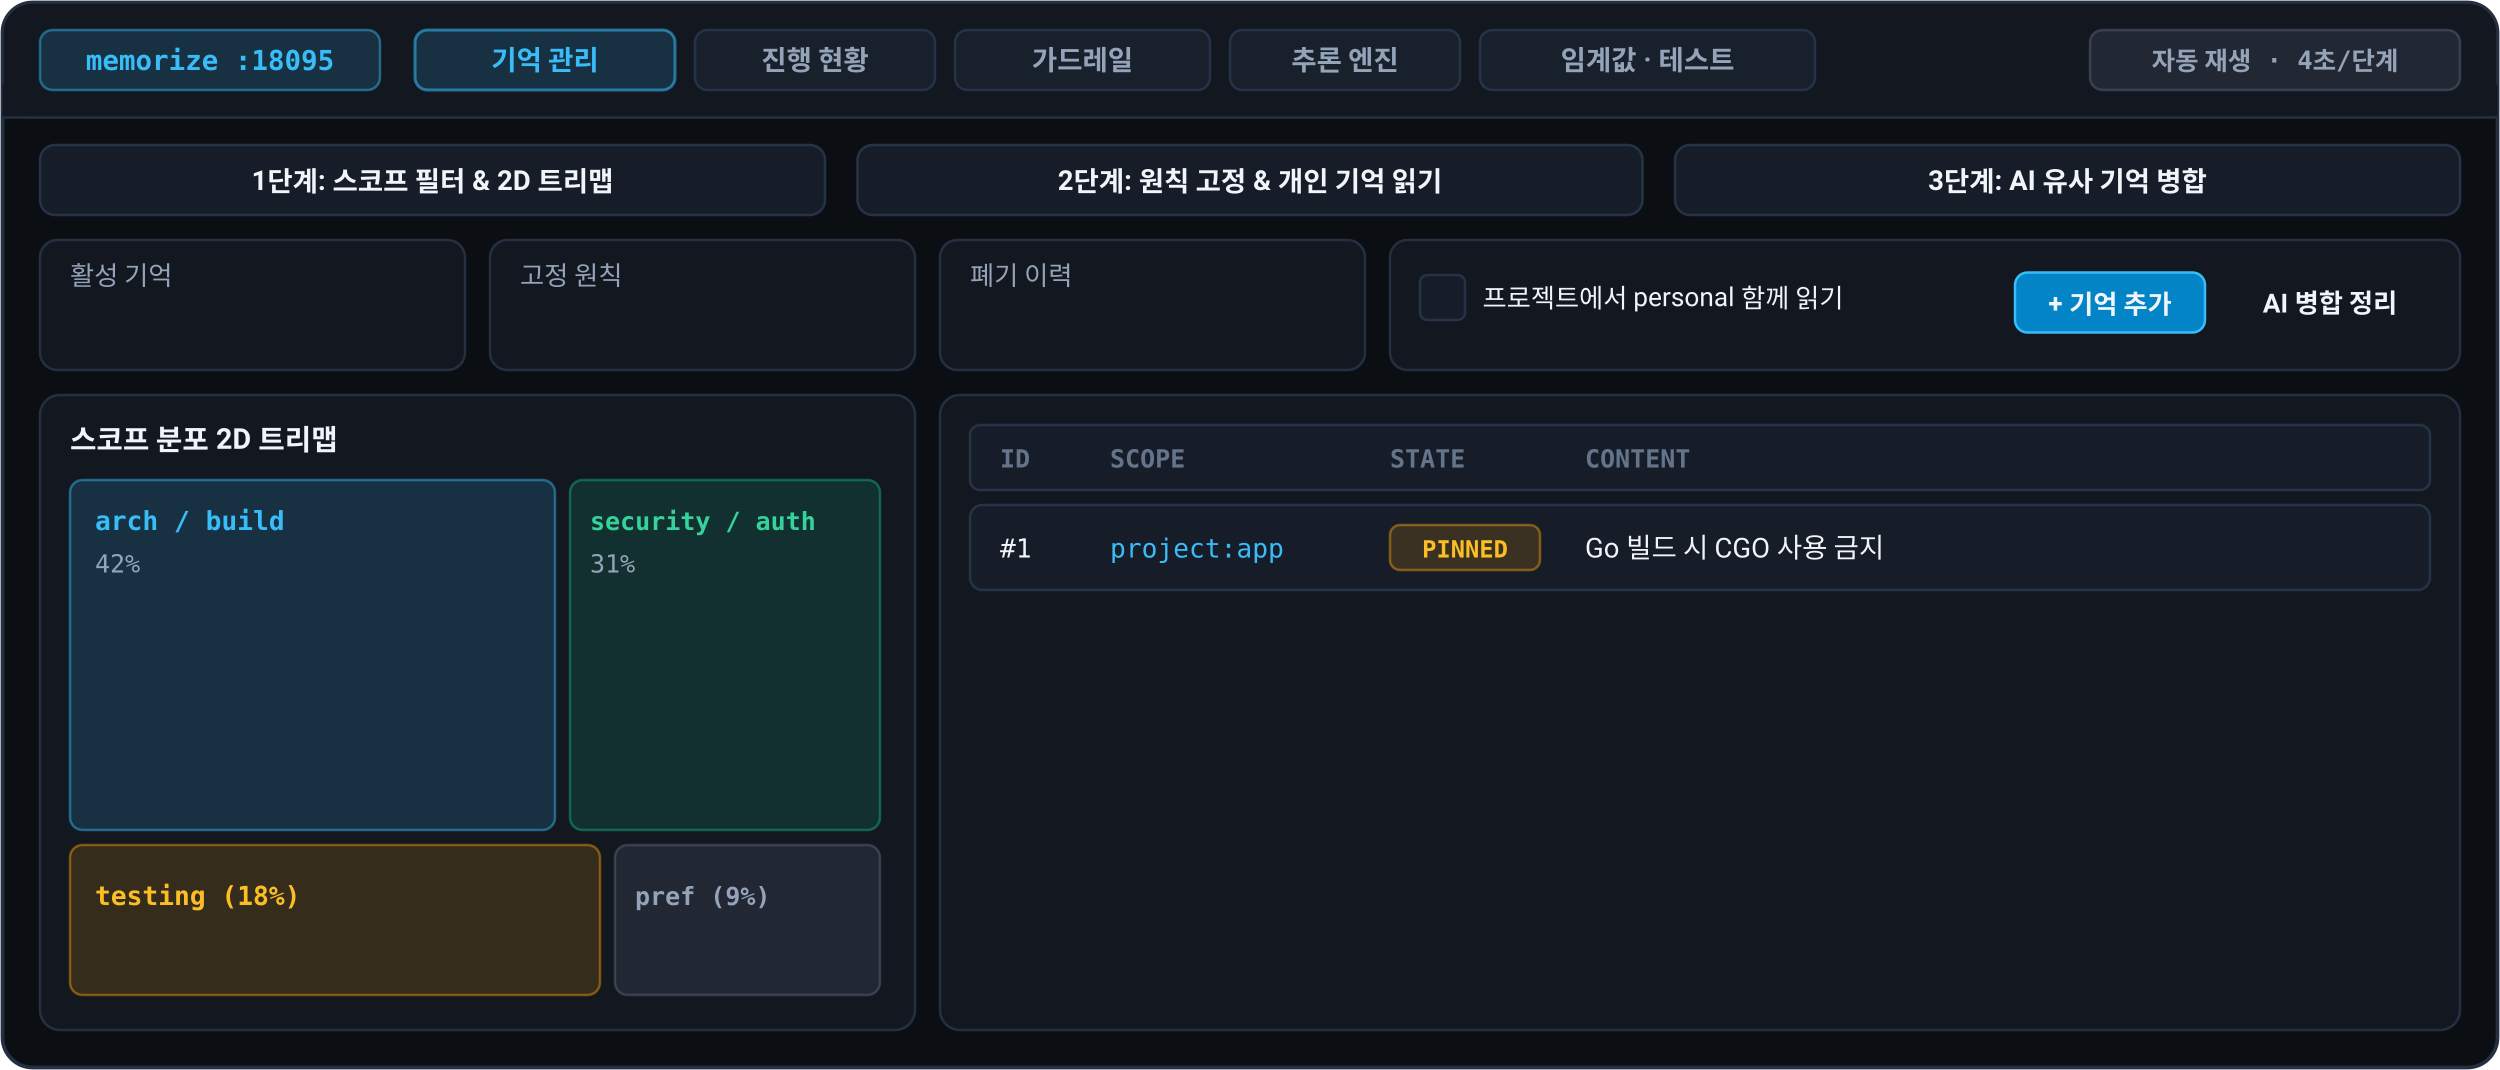
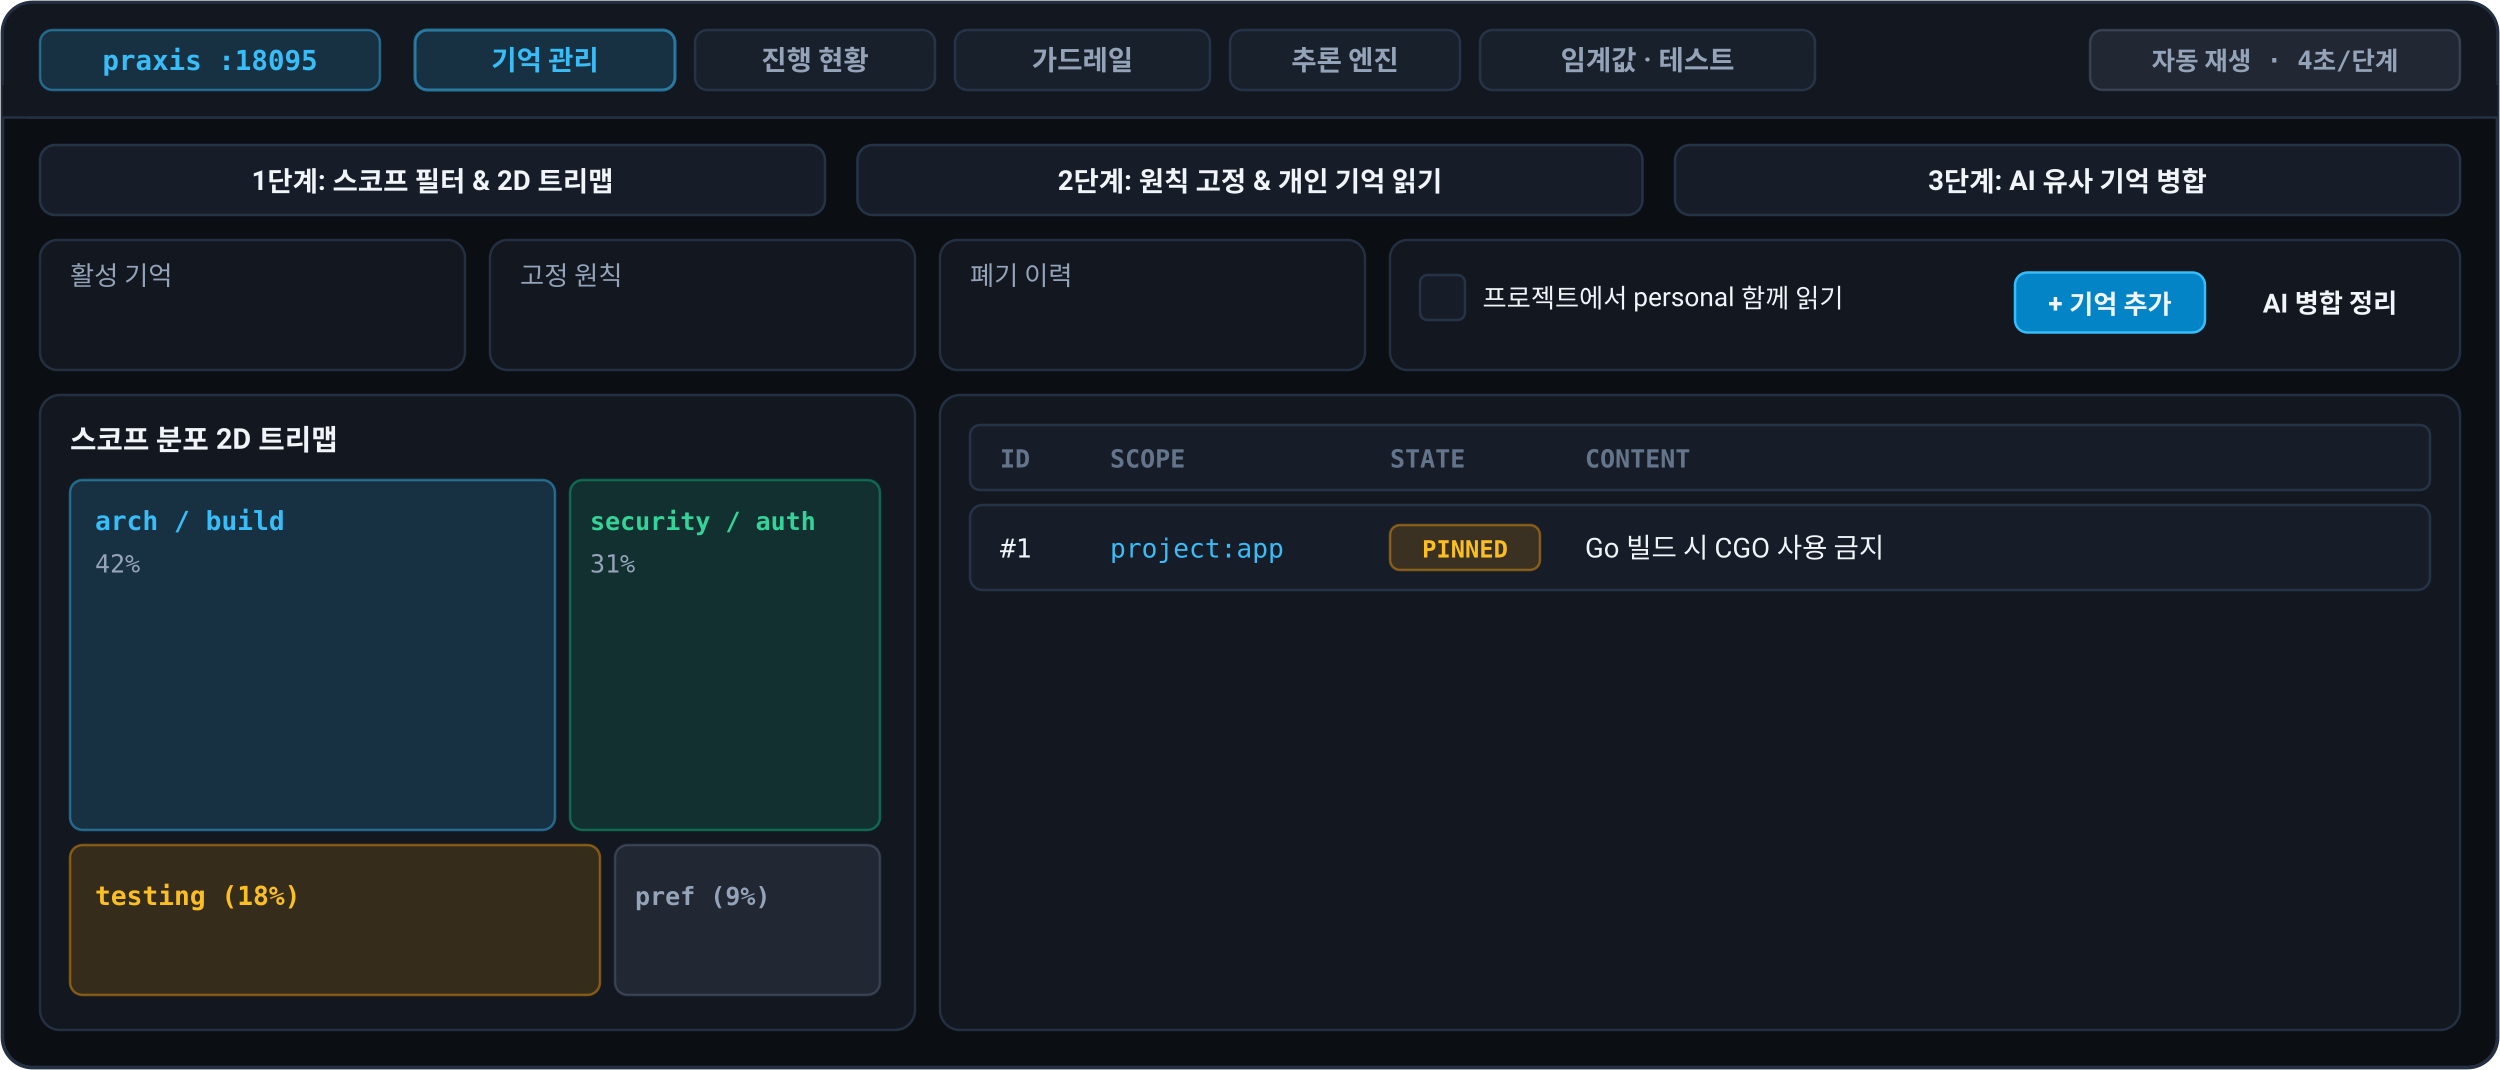
<svg xmlns="http://www.w3.org/2000/svg" viewBox="0 0 1000 428" width="100%" height="100%" role="img" aria-label="웹 콘솔 기억 관리 탭 동작 시뮬레이션">
  <style>
    .outer { fill: #0b0e13; stroke: #243041; stroke-width: 1.5; }
    .topbar { fill: #121720; stroke: #243041; stroke-width: 1; }
    .card { fill: #121720; stroke: #243041; stroke-width: 1; }
    .sub { fill: #161d28; stroke: #263346; stroke-width: 1; }
    .sub-hi { fill: rgba(56, 189, 248, 0.10); stroke: rgba(56, 189, 248, 0.45); stroke-width: 1.2; }
    .sub-ok { fill: rgba(16, 185, 129, 0.10); stroke: rgba(16, 185, 129, 0.45); stroke-width: 1.2; }
    .sub-warn { fill: rgba(245, 158, 11, 0.10); stroke: rgba(245, 158, 11, 0.45); stroke-width: 1.2; }
    .sub-err { fill: rgba(239, 68, 68, 0.10); stroke: rgba(239, 68, 68, 0.48); stroke-width: 1.2; }
    .pill-idle { fill: #18202c; stroke: #263346; stroke-width: 1; }
    .pill-act { fill: rgba(56, 189, 248, 0.16); stroke: rgba(56, 189, 248, 0.55); stroke-width: 1.2; }
    .b-ok { fill: rgba(16, 185, 129, 0.16); stroke: rgba(16, 185, 129, 0.45); stroke-width: 1; }
    .b-err { fill: rgba(239, 68, 68, 0.16); stroke: rgba(239, 68, 68, 0.45); stroke-width: 1; }
    .b-warn { fill: rgba(245, 158, 11, 0.16); stroke: rgba(245, 158, 11, 0.45); stroke-width: 1; }
    .b-info { fill: rgba(56, 189, 248, 0.16); stroke: rgba(56, 189, 248, 0.45); stroke-width: 1; }
    .b-mut { fill: rgba(100, 116, 139, 0.18); stroke: rgba(100, 116, 139, 0.4); stroke-width: 1; }
    .sans { font-family: -apple-system, BlinkMacSystemFont, "Segoe UI", "Apple SD Gothic Neo", "Noto Sans KR", "Malgun Gothic", Roboto, sans-serif; }
    .mono { font-family: "JetBrains Mono", "SF Mono", Menlo, Consolas, monospace; }
    .t-pri { fill: #f1f5f9; }
    .t-sec { fill: #94a3b8; }
    .t-mut { fill: #64748b; }
    .t-acc { fill: #38bdf8; }
    .t-ok { fill: #34d399; }
    .t-warn { fill: #fbbf24; }
    .t-err { fill: #f87171; }
    .btn-pri { fill: #0284c7; stroke: #38bdf8; stroke-width: 1; }

    /* 12s loop across 3 frames (4s per frame) */
    .f1, .f2, .f3 { opacity: 0; }
    .f1 { animation: loop1 12s infinite; }
    .f2 { animation: loop2 12s infinite; }
    .f3 { animation: loop3 12s infinite; }
    @keyframes loop1 { 0%, 31% { opacity: 1; } 34%, 100% { opacity: 0; } }
    @keyframes loop2 { 0%, 32% { opacity: 0; } 34%, 65% { opacity: 1; } 68%, 100% { opacity: 0; } }
    @keyframes loop3 { 0%, 66% { opacity: 0; } 68%, 98% { opacity: 1; } 100% { opacity: 0; } }
  </style>
  <rect class="outer" x="1" y="1" width="998" height="426" rx="12" />
  <rect class="topbar" x="1" y="1" width="998" height="46" rx="12" />
  <rect x="1" y="34" width="998" height="13" fill="#121720" />
  <line x1="1" y1="47" x2="999" y2="47" stroke="#243041" stroke-width="1" />
  <rect class="b-info" x="16" y="12" width="136" height="24" rx="5" />
-   <text x="84" y="28" text-anchor="middle" class="mono t-acc" font-size="11" font-weight="700">memorize :18095</text>
+   <text x="84" y="28" text-anchor="middle" class="mono t-acc" font-size="11" font-weight="700">praxis :18095</text>
  <rect class="pill-act" x="166" y="12" width="104" height="24" rx="5" />
  <text x="218.0" y="28" text-anchor="middle" class="sans t-acc" font-size="11" font-weight="700">기억 관리</text>
  <rect class="pill-idle" x="278" y="12" width="96" height="24" rx="5" />
  <text x="326.0" y="28" text-anchor="middle" class="sans t-sec" font-size="11" font-weight="600">진행 현황</text>
  <rect class="pill-idle" x="382" y="12" width="102" height="24" rx="5" />
  <text x="433.0" y="28" text-anchor="middle" class="sans t-sec" font-size="11" font-weight="600">가드레일</text>
  <rect class="pill-idle" x="492" y="12" width="92" height="24" rx="5" />
  <text x="538.0" y="28" text-anchor="middle" class="sans t-sec" font-size="11" font-weight="600">추론 엔진</text>
  <rect class="pill-idle" x="592" y="12" width="134" height="24" rx="5" />
  <text x="659.0" y="28" text-anchor="middle" class="sans t-sec" font-size="11" font-weight="600">임계값 · 테스트</text>
  <rect class="b-mut" x="836" y="12" width="148" height="24" rx="5" />
  <text x="910" y="28" text-anchor="middle" class="mono t-sec" font-size="10.2" font-weight="600">자동 재생 · 4초/단계</text>
  <rect class="sub" x="16" y="58" width="314" height="28" rx="6" />
  <g class="f1">
    <rect class="sub-hi" x="16" y="58" width="314" height="28" rx="6" />
  </g>
  <text x="173" y="76" text-anchor="middle" class="sans t-pri" font-size="11" font-weight="600">1단계: 스코프 필터 &amp; 2D 트리맵</text>
  <rect class="sub" x="343" y="58" width="314" height="28" rx="6" />
  <g class="f2">
    <rect class="sub-hi" x="343" y="58" width="314" height="28" rx="6" />
  </g>
  <text x="500" y="76" text-anchor="middle" class="sans t-pri" font-size="11" font-weight="600">2단계: 원칙 고정 &amp; 개인 기억 읽기</text>
  <rect class="sub" x="670" y="58" width="314" height="28" rx="6" />
  <g class="f3">
    <rect class="sub-hi" x="670" y="58" width="314" height="28" rx="6" />
  </g>
  <text x="827" y="76" text-anchor="middle" class="sans t-pri" font-size="11" font-weight="600">3단계: AI 유사 기억 병합</text>
  <rect class="card" x="16" y="96" width="170" height="52" rx="7" />
  <text x="28" y="114" class="sans t-sec" font-size="10.5">활성 기억</text>
  <text x="28" y="138" class="mono t-ok f1" font-size="18" font-weight="700">14</text>
  <text x="28" y="138" class="mono t-ok f2" font-size="18" font-weight="700">15</text>
  <text x="28" y="138" class="mono t-ok f3" font-size="18" font-weight="700">14</text>
  <rect class="card" x="196" y="96" width="170" height="52" rx="7" />
  <text x="208" y="114" class="sans t-sec" font-size="10.5">고정 원칙</text>
  <text x="208" y="138" class="mono t-warn f1" font-size="18" font-weight="700">3</text>
  <text x="208" y="138" class="mono t-warn f2" font-size="18" font-weight="700">4</text>
  <text x="208" y="138" class="mono t-warn f3" font-size="18" font-weight="700">4</text>
  <rect class="card" x="376" y="96" width="170" height="52" rx="7" />
  <text x="388" y="114" class="sans t-sec" font-size="10.5">폐기 이력</text>
  <text x="388" y="138" class="mono t-sec f1" font-size="18" font-weight="700">4</text>
  <text x="388" y="138" class="mono t-sec f2" font-size="18" font-weight="700">4</text>
  <text x="388" y="138" class="mono t-acc f3" font-size="18" font-weight="700">6</text>
  <rect class="card" x="556" y="96" width="428" height="52" rx="7" />
  <rect class="sub" x="568" y="110" width="18" height="18" rx="3" />
  <g class="f2">
    <rect class="b-info" x="568" y="110" width="18" height="18" rx="3" />
    <path d="M572 119 L576 123 L582 115" fill="none" stroke="#38bdf8" stroke-width="2" />
  </g>
  <g class="f3">
    <rect class="b-info" x="568" y="110" width="18" height="18" rx="3" />
    <path d="M572 119 L576 123 L582 115" fill="none" stroke="#38bdf8" stroke-width="2" />
  </g>
  <text x="593" y="123" class="sans t-pri" font-size="10.5">프로젝트에서 personal 함께 읽기</text>
  <rect class="btn-pri" x="806" y="109" width="76" height="24" rx="5" />
  <text x="844" y="125" text-anchor="middle" class="sans t-pri" font-size="10.5" font-weight="700">+ 기억 추가</text>
  <rect class="pill-idle f1" x="890" y="109" width="84" height="24" rx="5" />
  <rect class="pill-idle f2" x="890" y="109" width="84" height="24" rx="5" />
  <rect class="pill-act f3" x="890" y="109" width="84" height="24" rx="5" />
  <text x="932" y="125" text-anchor="middle" class="sans t-pri" font-size="10.5" font-weight="600">AI 병합 정리</text>
  <rect class="card" x="16" y="158" width="350" height="254" rx="8" />
  <text x="28" y="180" class="sans t-pri" font-size="11.5" font-weight="700">스코프 분포 2D 트리맵</text>
  <rect class="b-info" x="28" y="192" width="194" height="140" rx="5" />
  <text x="38" y="212" class="mono t-acc" font-size="10.5" font-weight="700">arch / build</text>
  <text x="38" y="229" class="mono t-sec" font-size="10">42%</text>
  <rect class="b-ok" x="228" y="192" width="124" height="140" rx="5" />
  <text x="236" y="212" class="mono t-ok" font-size="10" font-weight="700">security / auth</text>
  <text x="236" y="229" class="mono t-sec" font-size="10">31%</text>
  <rect class="b-warn" x="28" y="338" width="212" height="60" rx="5" />
  <text x="38" y="362" class="mono t-warn" font-size="10.5" font-weight="700">testing (18%)</text>
  <rect class="b-mut" x="246" y="338" width="106" height="60" rx="5" />
  <text x="254" y="362" class="mono t-sec" font-size="10" font-weight="700">pref (9%)</text>
  <rect class="card" x="376" y="158" width="608" height="254" rx="8" />
  <rect class="sub" x="388" y="170" width="584" height="26" rx="4" />
  <text x="400" y="187" class="mono t-mut" font-size="10" font-weight="700">ID</text>
  <text x="444" y="187" class="mono t-mut" font-size="10" font-weight="700">SCOPE</text>
  <text x="556" y="187" class="mono t-mut" font-size="10" font-weight="700">STATE</text>
  <text x="634" y="187" class="mono t-mut" font-size="10" font-weight="700">CONTENT</text>
  <rect class="sub" x="388" y="202" width="584" height="34" rx="5" />
  <text x="400" y="223" class="mono t-pri" font-size="10.5">#1</text>
  <text x="444" y="223" class="mono t-acc" font-size="10.5">project:app</text>
  <rect class="b-warn" x="556" y="210" width="60" height="18" rx="4" />
  <text x="586" y="223" text-anchor="middle" class="mono t-warn" font-size="9.5" font-weight="700">PINNED</text>
  <text x="634" y="223" class="sans t-pri" font-size="11">Go 빌드 시 CGO 사용 금지</text>
  <g class="f1">
    <rect class="sub" x="388" y="242" width="584" height="34" rx="5" />
    <text x="400" y="263" class="mono t-pri" font-size="10.5">#4</text>
    <text x="444" y="263" class="mono t-acc" font-size="10.5">project:app</text>
    <rect class="b-ok" x="556" y="250" width="60" height="18" rx="4" />
    <text x="586" y="263" text-anchor="middle" class="mono t-ok" font-size="9.5" font-weight="700">ACTIVE</text>
    <text x="634" y="263" class="sans t-pri" font-size="11">HttpOnly 세션 쿠키 인증 사용</text>
    <rect class="sub" x="388" y="282" width="584" height="34" rx="5" />
    <text x="400" y="303" class="mono t-pri" font-size="10.5">#7</text>
    <text x="444" y="303" class="mono t-acc" font-size="10.5">project:app</text>
    <rect class="b-ok" x="556" y="290" width="60" height="18" rx="4" />
    <text x="586" y="303" text-anchor="middle" class="mono t-ok" font-size="9.5" font-weight="700">ACTIVE</text>
    <text x="634" y="303" class="sans t-pri" font-size="11">단위 테스트는 테이블 기반 패턴 사용</text>
    <rect class="sub" x="388" y="322" width="584" height="34" rx="5" />
    <text x="400" y="343" class="mono t-pri" font-size="10.5">#9</text>
    <text x="444" y="343" class="mono t-acc" font-size="10.5">project:app</text>
    <rect class="b-ok" x="556" y="330" width="60" height="18" rx="4" />
    <text x="586" y="343" text-anchor="middle" class="mono t-ok" font-size="9.5" font-weight="700">ACTIVE</text>
    <text x="634" y="343" class="sans t-pri" font-size="11">테스트 케이스를 테이블 스펙으로 묶어 작성</text>
  </g>
  <g class="f2">
    <rect class="sub-hi" x="388" y="242" width="584" height="34" rx="5" />
    <text x="400" y="263" class="mono t-pri" font-size="10.5">#4</text>
    <text x="444" y="263" class="mono t-acc" font-size="10.5">project:app</text>
    <rect class="b-warn" x="556" y="250" width="60" height="18" rx="4" />
    <text x="586" y="263" text-anchor="middle" class="mono t-warn" font-size="9.5" font-weight="700">PINNED</text>
    <text x="634" y="263" class="sans t-pri" font-size="11" font-weight="600">HttpOnly 세션 쿠키 인증 사용</text>
    <rect class="sub-ok" x="388" y="282" width="584" height="34" rx="5" />
    <text x="400" y="303" class="mono t-ok" font-size="10.5">#12</text>
    <text x="444" y="303" class="mono t-ok" font-size="10.5">personal</text>
    <rect class="b-ok" x="556" y="290" width="60" height="18" rx="4" />
    <text x="586" y="303" text-anchor="middle" class="mono t-ok" font-size="9.5" font-weight="700">INCLUDED</text>
    <text x="634" y="303" class="sans t-ok" font-size="11" font-weight="600">견과류 알레르기 — 땅콩 재료 제외</text>
  </g>
  <g class="f3">
    <rect class="sub" x="388" y="242" width="584" height="34" rx="5" />
    <text x="400" y="263" class="mono t-pri" font-size="10.5">#4</text>
    <text x="444" y="263" class="mono t-acc" font-size="10.5">project:app</text>
    <rect class="b-warn" x="556" y="250" width="60" height="18" rx="4" />
    <text x="586" y="263" text-anchor="middle" class="mono t-warn" font-size="9.5" font-weight="700">PINNED</text>
    <text x="634" y="263" class="sans t-pri" font-size="11">HttpOnly 세션 쿠키 인증 사용</text>
    <rect class="sub-ok" x="388" y="282" width="584" height="34" rx="5" />
    <text x="400" y="303" class="mono t-ok" font-size="10.5">#15</text>
    <text x="444" y="303" class="mono t-acc" font-size="10.5">project:app</text>
    <rect class="b-info" x="556" y="290" width="60" height="18" rx="4" />
    <text x="586" y="303" text-anchor="middle" class="mono t-acc" font-size="9.5" font-weight="700">MERGED</text>
    <text x="634" y="303" class="sans t-ok" font-size="11" font-weight="600">[#15] 단위 테스트는 테이블 스펙 패턴으로 작성</text>
    <rect class="sub-hi" x="388" y="328" width="584" height="70" rx="6" />
    <text x="404" y="352" class="sans t-acc" font-size="11.5" font-weight="700">AI 중복 병합 제안</text>
    <text x="404" y="376" class="sans t-pri" font-size="11">유사 규칙 #7 + #9 병합 -&gt; #15 단일 규칙 유지</text>
    <rect class="btn-pri" x="866" y="356" width="92" height="26" rx="5" />
    <text x="912" y="373" text-anchor="middle" class="sans t-pri" font-size="10.5" font-weight="700">병합 적용</text>
  </g>
</svg>
